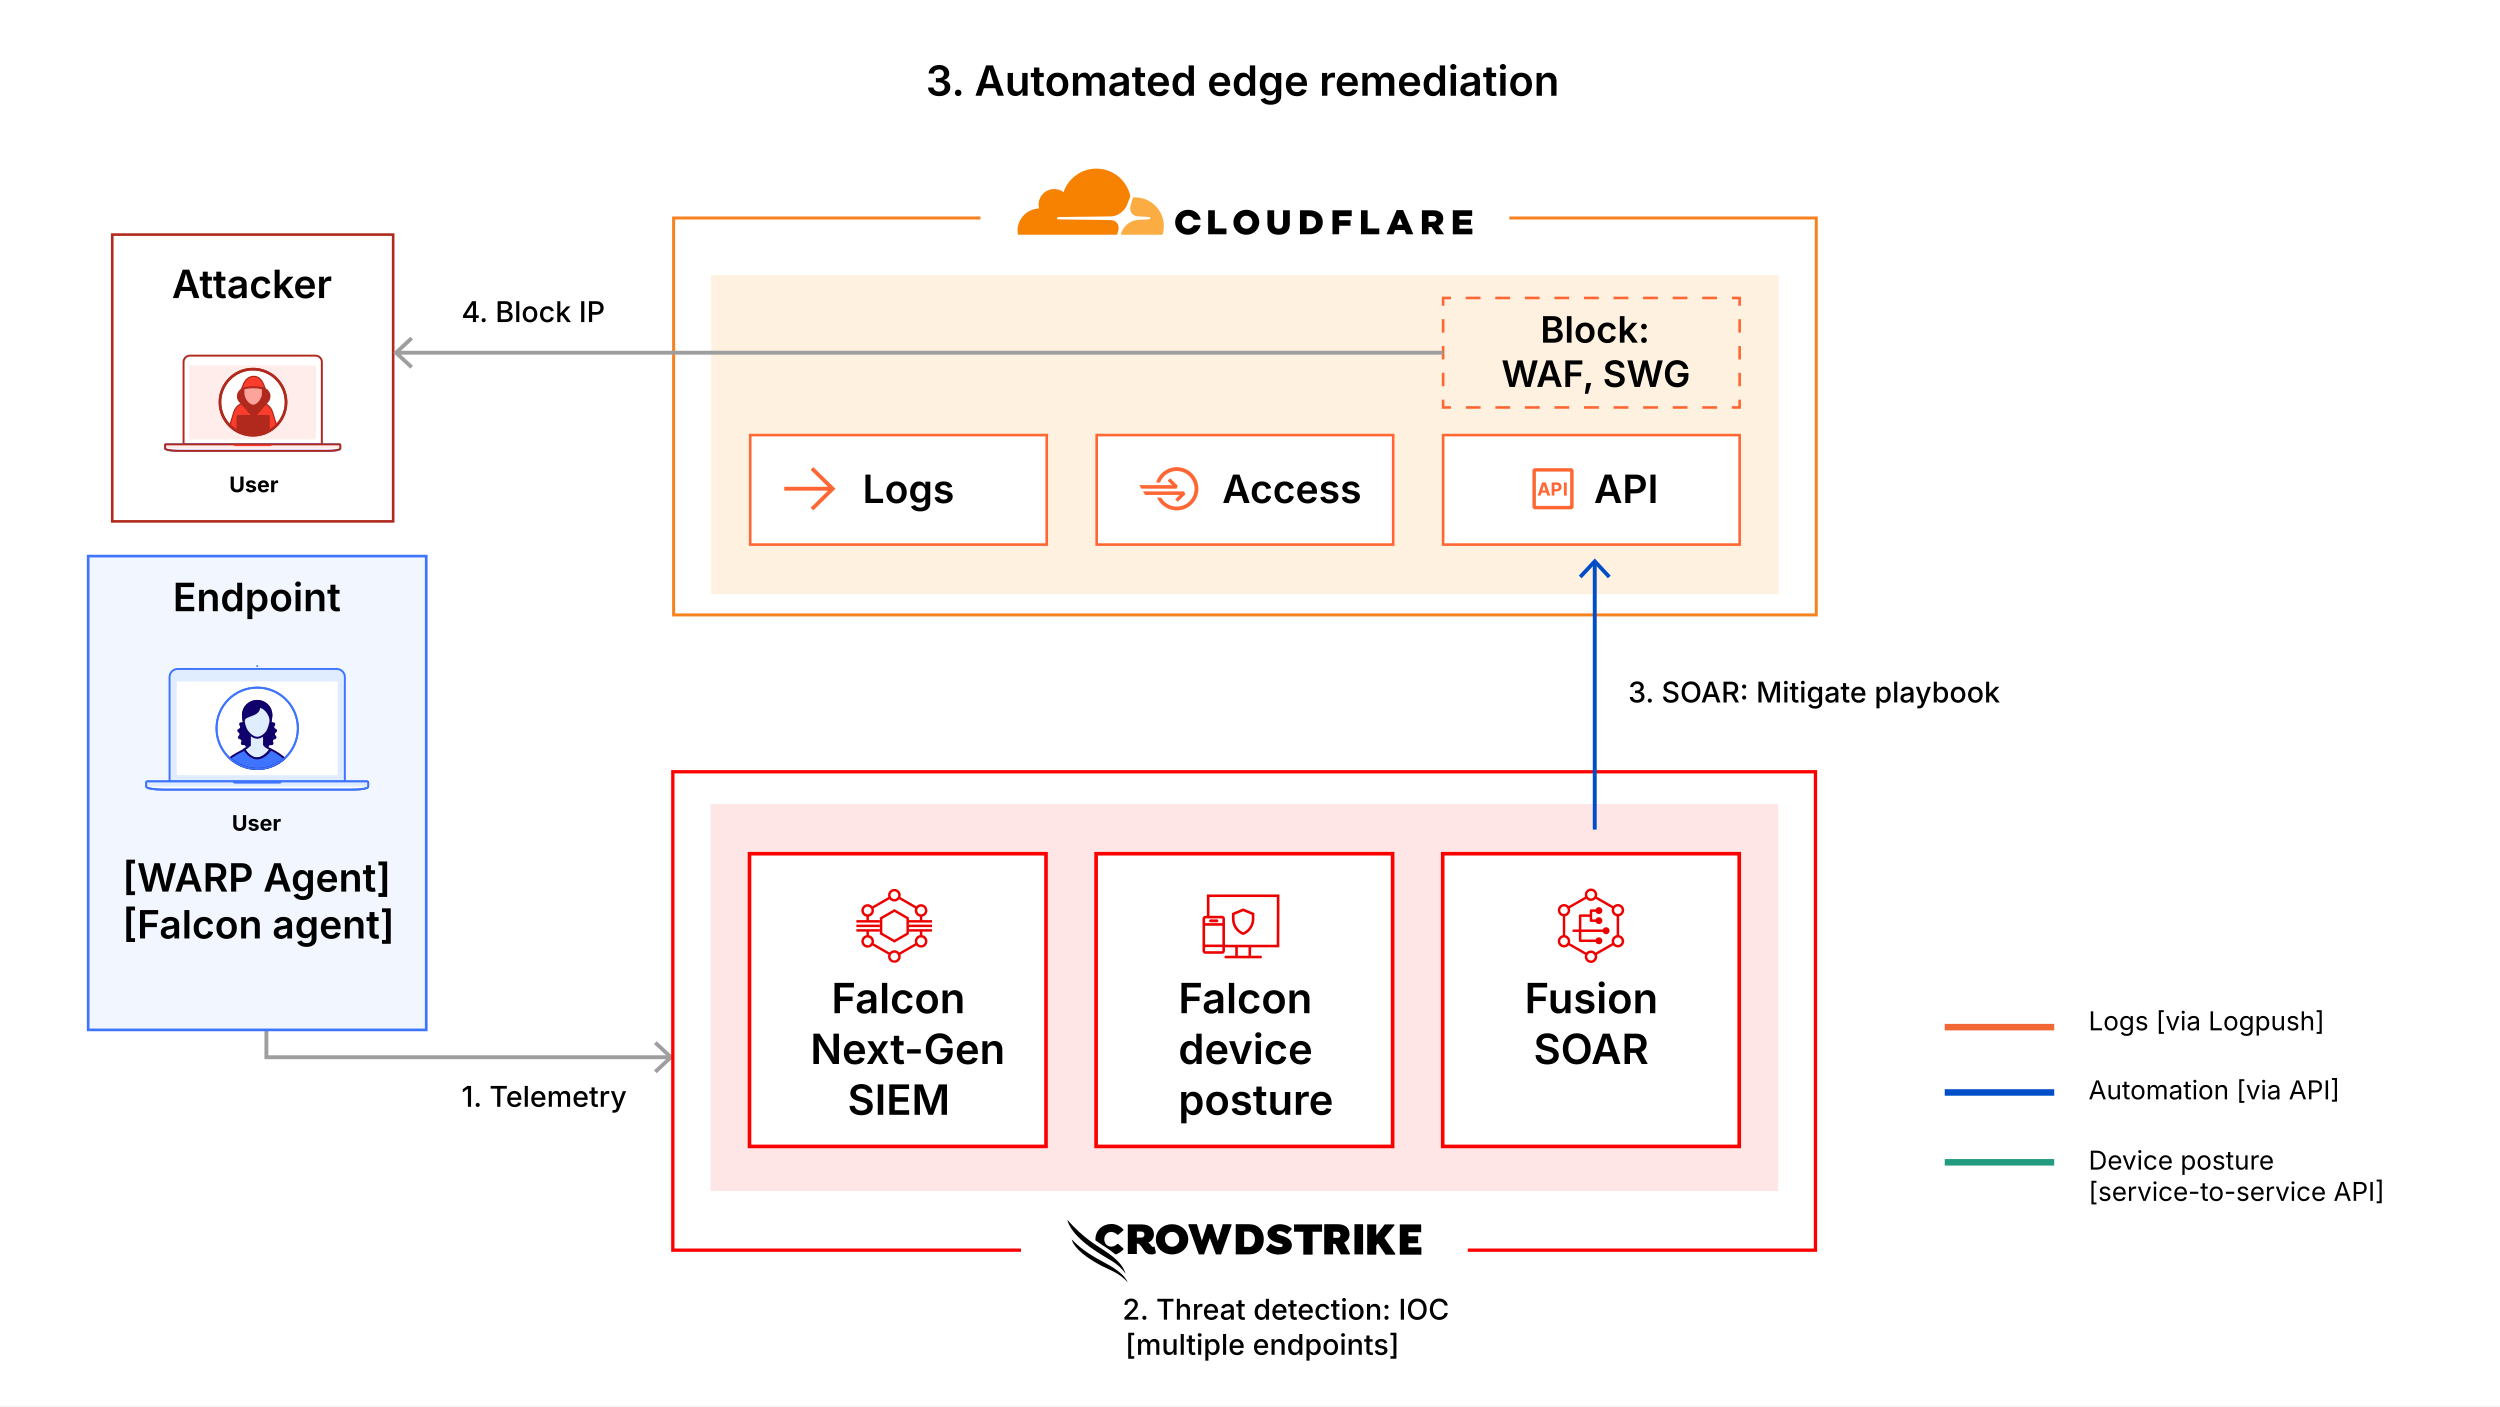
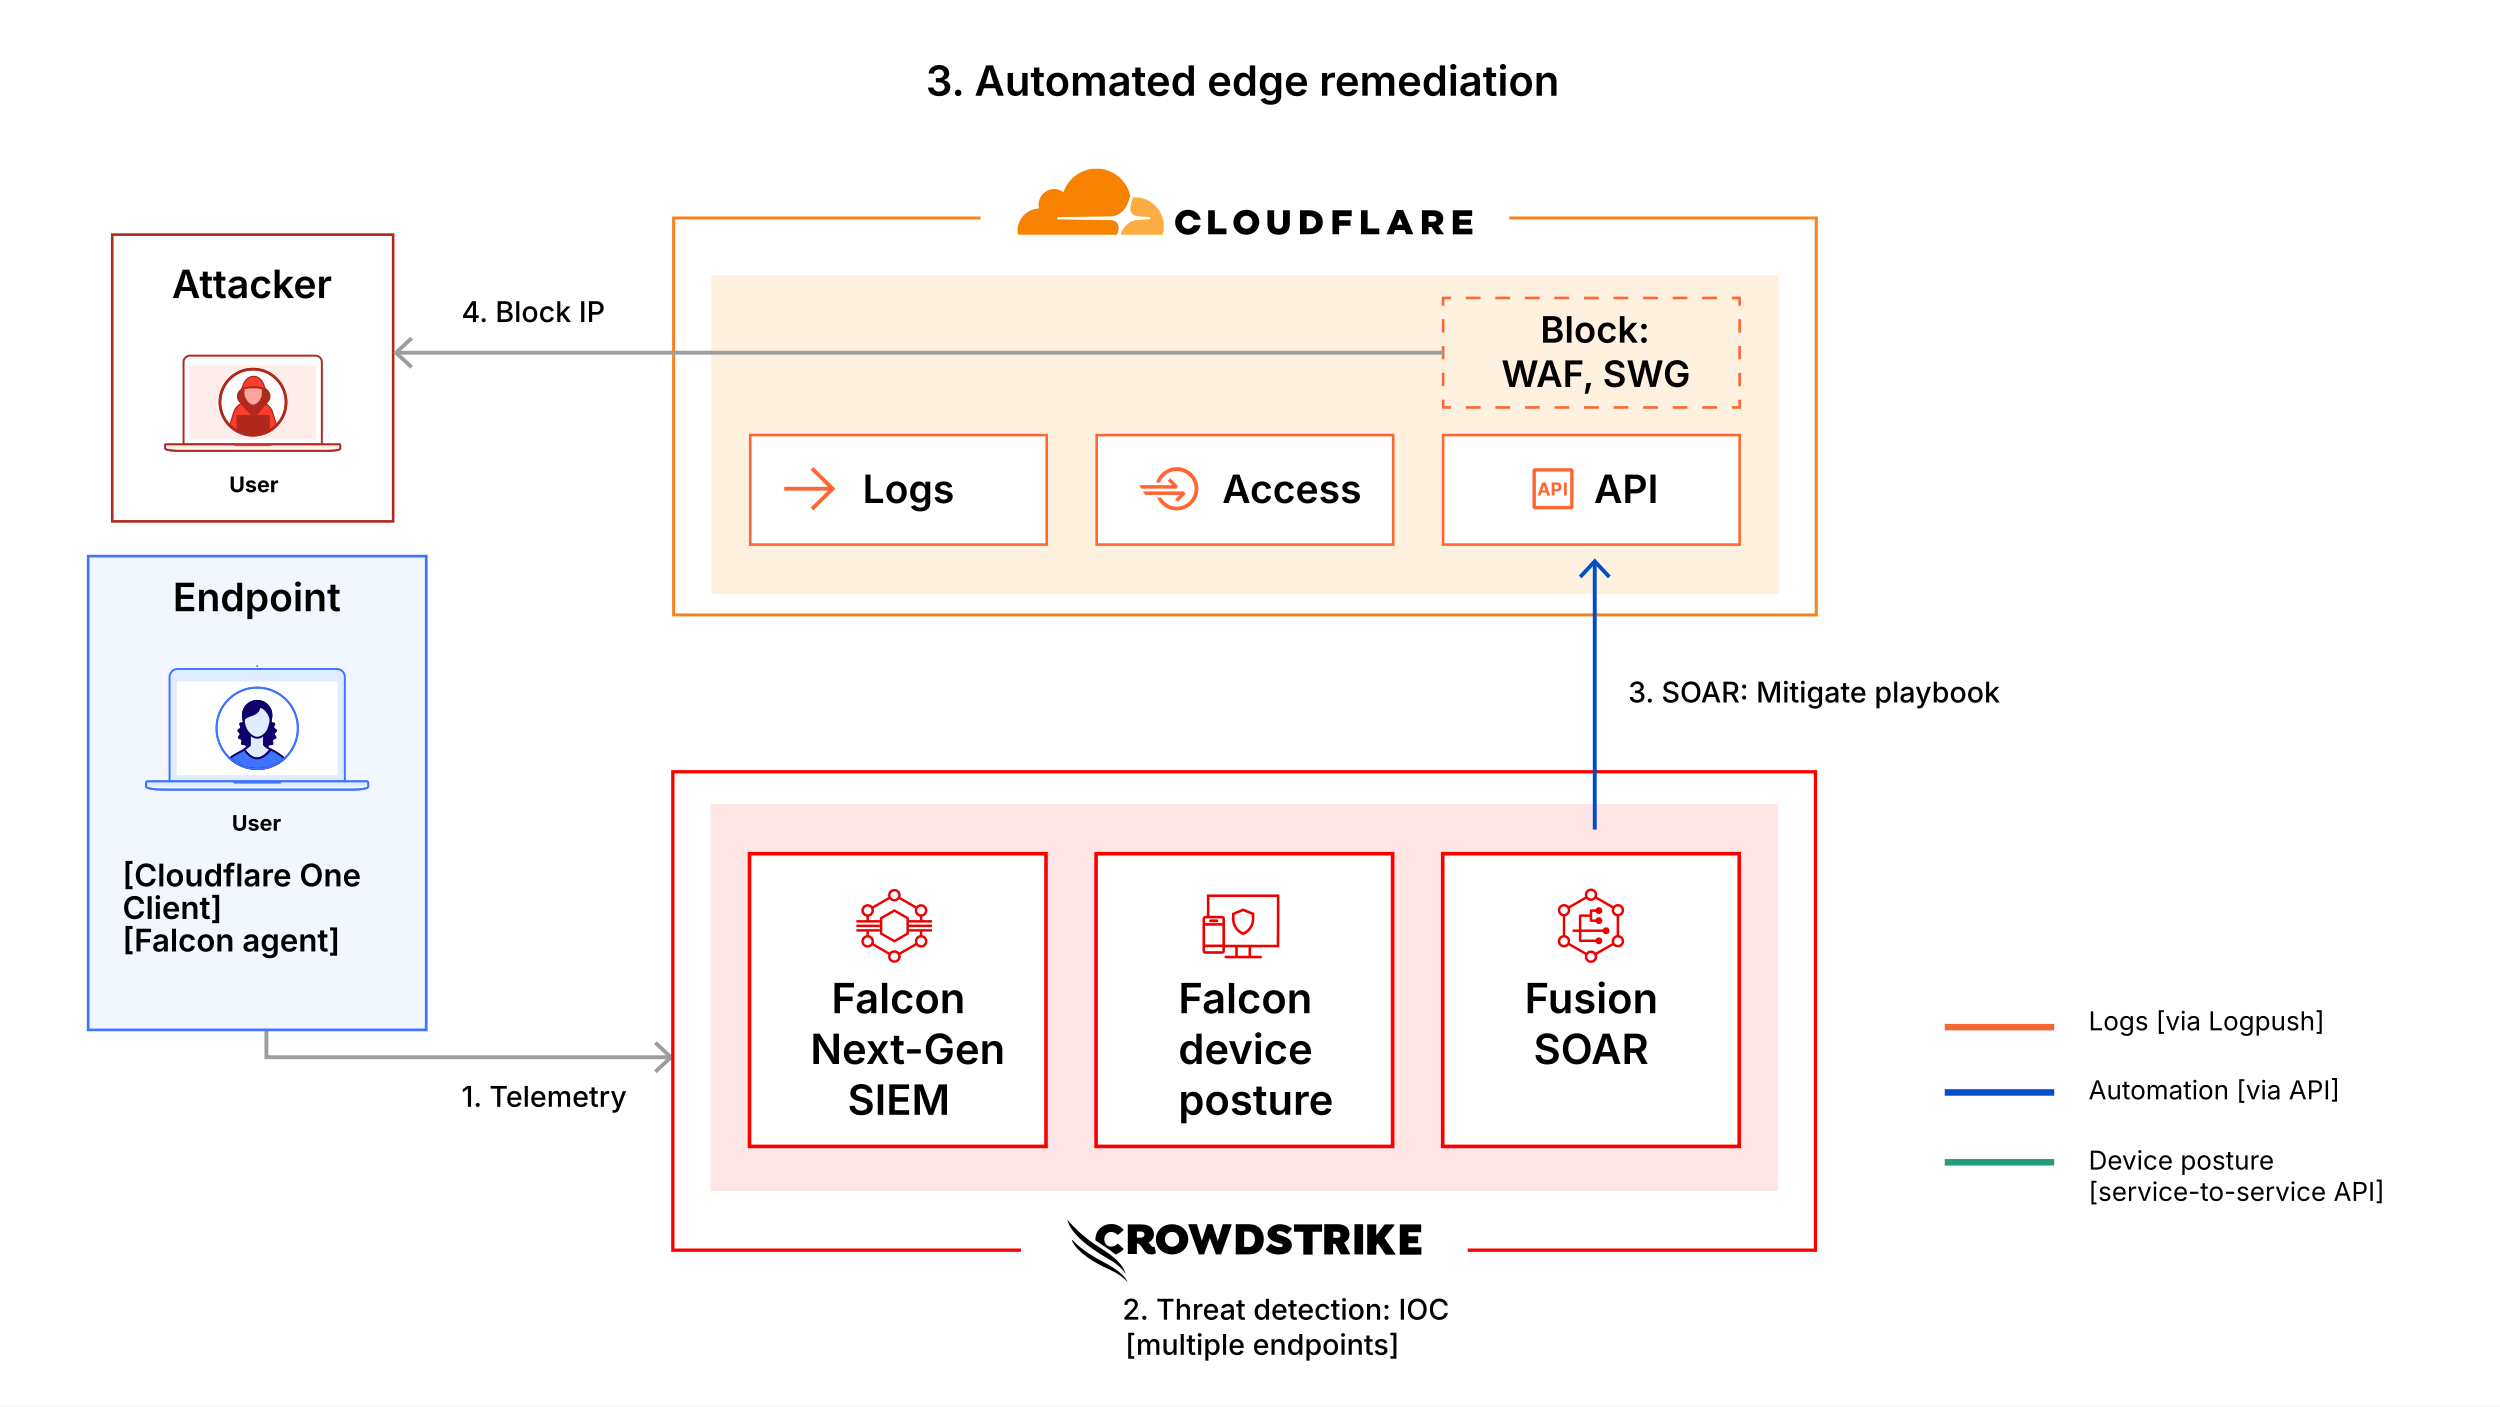
<svg xmlns="http://www.w3.org/2000/svg" width="1920" height="1080" fill="none" viewBox="0 0 1920 1080">
  <g clip-path="url(#clip0_1_871)">
    <path fill="#fff" d="M1920 0H0v1080h1920z" />
    <path fill="#fff" stroke="#b0291c" stroke-miterlimit="10" stroke-width="2" d="M301.94 180.17H86.2v220.25h215.74z" />
    <path fill="#fff" stroke="#f6821f" stroke-width="2.31" d="M1394.89 167.42H517.34v304.84h877.55z" />
    <path fill="#fff" d="M1159.2 146.88H753.03v48h406.17z" />
    <path fill="#f78100" d="m858.18 179.59.57-1.99c.68-2.36.43-4.56-.72-6.15-1.06-1.47-2.82-2.35-4.96-2.45l-40.51-.51a.81.81 0 0 1-.64-.33.83.83 0 0 1-.08-.74c.14-.4.53-.69.94-.72l40.9-.51c4.85-.22 10.1-4.15 11.95-8.96l2.33-6.1a1.36 1.36 0 0 0 .07-.8c-2.68-11.92-13.31-20.83-26.02-20.83-11.7 0-21.65 7.56-25.22 18.06a12.03 12.03 0 0 0-8.41-2.33c-5.61.56-10.13 5.09-10.7 10.7-.15 1.46-.03 2.86.31 4.18-9.17.29-16.53 7.81-16.53 17.05 0 .83.07 1.65.18 2.46.06.39.39.68.78.68h74.8s.01.01.03.01c.43-.01.81-.29.93-.71z" />
    <path fill="#fbac42" d="M871.67 151.56c-.38 0-.75.01-1.13.03-.06 0-.13.01-.18.04-.19.07-.35.22-.4.43l-1.58 5.49c-.68 2.36-.43 4.54.72 6.15 1.06 1.49 2.82 2.35 4.96 2.45l8.64.51a.8.8 0 0 1 .61.33c.14.21.18.47.1.74-.14.4-.53.69-.94.72l-8.98.51c-4.88.22-10.13 4.15-11.96 8.96l-.65 1.7c-.11.31.1.64.43.65h30.91c.38 0 .69-.24.79-.6.54-1.9.82-3.92.82-6-.01-12.21-9.92-22.12-22.16-22.12z" />
    <path fill="#000" d="M927.88 161.48H933v13.98h8.93v4.47h-14.05zm19.36 9.28v-.06c0-5.29 4.27-9.6 9.96-9.6s9.91 4.25 9.91 9.55v.06c0 5.29-4.27 9.6-9.96 9.6s-9.91-4.25-9.91-9.55m14.65 0v-.06c0-2.67-1.92-4.99-4.74-4.99s-4.67 2.26-4.67 4.93v.06c0 2.67 1.92 4.99 4.72 4.99s4.68-2.26 4.68-4.93m11.49 1.09v-10.36h5.2v10.25c0 2.67 1.35 3.93 3.4 3.93s3.4-1.21 3.4-3.79v-10.39h5.2v10.23c0 5.96-3.4 8.57-8.64 8.57-5.27 0-8.56-2.67-8.56-8.43m25.01-10.38h7.11c6.59 0 10.42 3.79 10.42 9.11v.06c0 5.32-3.88 9.28-10.52 9.28h-7.02v-18.45zm7.21 13.93c3.06 0 5.09-1.68 5.09-4.67v-.06c0-2.95-2.03-4.67-5.09-4.67h-2.08v9.39h2.08zm17.76-13.93h14.77v4.49h-9.66v3.13h8.74v4.25h-8.74v6.58h-5.11zm21.88 0h5.11v13.98h8.95v4.47h-14.06zm27.43-.14h4.93l7.86 18.59h-5.49l-1.35-3.29h-7.11l-1.32 3.29h-5.38l7.85-18.59zm4.47 11.33-2.06-5.25-2.08 5.25zm14.89-11.19h8.73c2.82 0 4.77.74 6.02 2 1.08 1.06 1.64 2.47 1.64 4.29v.06c0 2.82-1.5 4.7-3.79 5.67l4.4 6.43h-5.92l-3.71-5.59h-2.24v5.59h-5.11v-18.45zm8.49 8.85c1.74 0 2.74-.85 2.74-2.18v-.06c0-1.44-1.06-2.18-2.76-2.18h-3.35v4.42h3.38zm-183.83 2.6c-.72 1.61-2.22 2.76-4.22 2.76-2.79 0-4.72-2.32-4.72-4.99v-.06c0-2.67 1.88-4.93 4.67-4.93 2.11 0 3.71 1.29 4.39 3.06h5.39c-.86-4.39-4.72-7.67-9.73-7.67-5.7 0-9.96 4.29-9.96 9.6v.06c0 5.29 4.22 9.55 9.91 9.55 4.88 0 8.68-3.15 9.68-7.38zm199.09-11.46h14.86v4.36h-9.79v2.79h8.88v4.05h-8.88v2.93h9.93v4.36h-15z" />
    <path fill="#fff1df" fill-rule="evenodd" d="M1366.09 211.34v245.01H546.14V211.34z" clip-rule="evenodd" />
    <path fill="#fff" stroke="#f63" stroke-width="2" d="M803.89 334.15H576.17v84.09h227.72z" />
    <path fill="#f63" d="m624.62 358.73-2.07 2.12 13.29 13.03h-33.53v2.97h33.53l-13.29 13.03 2.07 2.13 16.99-16.64z" />
    <path fill="#fff" stroke="#f63" stroke-width="2" d="M1069.97 334.15H842.25v84.09h227.72z" />
    <mask id="mask0_1_871" width="52" height="51" x="874" y="350" maskUnits="userSpaceOnUse" style="mask-type:luminance">
      <path fill="#fff" d="M925.05 350.32h-50.1v50.1h50.1z" />
    </mask>
    <g fill="#f63" mask="url(#mask0_1_871)">
      <path d="M903.76 358.77c-3.5 0-6.92 1.11-9.75 3.16a16.55 16.55 0 0 0-6.03 8.29l-.11.34h3.05l.07-.16c1.13-2.86 3.19-5.26 5.85-6.81a13.69 13.69 0 0 1 16.8 2.37 13.68 13.68 0 0 1 1.62 16.88 13.7 13.7 0 0 1-7.07 5.54 13.706 13.706 0 0 1-16.01-5.61c-.08-.12-.15-.23-.22-.36l-.16-.27h-3.2l.19.38q.435.93.99 1.8c1.55 2.43 3.71 4.41 6.26 5.75s5.41 1.99 8.29 1.9c2.88-.1 5.69-.95 8.14-2.46s4.47-3.64 5.86-6.17a16.64 16.64 0 0 0 2.04-8.26 16.6 16.6 0 0 0-8.39-14.14 16.6 16.6 0 0 0-8.22-2.18z" />
      <path d="m904.53 373.09-5.82-5.82-1.93 1.93 3.38 3.39h-25.21l1.63 2.73h27.02l.93-2.24zm-.04 12.34-1.93-1.93 3.38-3.39h-26.53l-1.62-2.74h31.59l.93 2.25-5.82 5.82z" />
    </g>
    <path fill="#fff" stroke="#f63" stroke-width="2" d="M1336.05 334.15h-227.72v84.09h227.72z" />
    <path fill="#f63" d="M1207.19 359.58h-28.95l-1.32 1.32v28.95l1.32 1.32h28.95l1.32-1.32V360.9zm-1.31 28.95h-26.32v-26.32h26.32z" />
    <path fill="#f63" d="M1183.91 378.33h3.65l.75 2.3h2.29l-3.49-10.11h-2.75l-3.49 10.11h2.29zm1.79-5.5h.08l1.24 3.83h-2.57zm8.12 4.53h1.8c.69.02 1.37-.13 1.99-.43.53-.27.97-.69 1.26-1.2.3-.54.45-1.16.43-1.78.01-.62-.13-1.23-.43-1.78-.29-.51-.72-.93-1.24-1.21a4.05 4.05 0 0 0-1.96-.44h-3.99v10.11h2.14v-3.28zm0-5.09h1.44c.35-.01.71.06 1.03.21.26.13.47.33.6.59.13.28.2.58.2.88s-.07.61-.2.88c-.13.26-.35.47-.6.6-.32.15-.67.23-1.02.22h-1.45zm9.42-1.75h-2.14v10.11h2.14z" />
    <path stroke="#f63" stroke-width="2" d="M1108.33 234.83v-6h6" />
    <path stroke="#f63" stroke-dasharray="11.35 11.35" stroke-width="2" d="M1125.69 228.83h198.69" />
    <path stroke="#f63" stroke-width="2" d="M1330.05 228.83h6v6" />
    <path stroke="#f63" stroke-dasharray="10.3 10.3" stroke-width="2" d="M1336.05 245.13v56.64" />
    <path stroke="#f63" stroke-width="2" d="M1336.05 306.92v6h-6" />
    <path stroke="#f63" stroke-dasharray="11.35 11.35" stroke-width="2" d="M1318.7 312.92h-198.69" />
    <path stroke="#f63" stroke-width="2" d="M1114.33 312.92h-6v-6" />
    <path stroke="#f63" stroke-dasharray="10.3 10.3" stroke-width="2" d="M1108.33 296.62v-56.64" />
    <path stroke="#9e9e9e" stroke-miterlimit="10" stroke-width="3" d="M305.19 270.88h803.14" />
    <path fill="#9e9e9e" d="m315.13 283.15 2.05-2.2-10.84-10.07 10.84-10.07-2.05-2.2-13.19 12.27z" />
    <path stroke="#9e9e9e" stroke-miterlimit="10" stroke-width="3" d="M514.25 811.95H204.59v-41.01" />
    <path fill="#9e9e9e" d="m504.31 799.68-2.05 2.2 10.84 10.07-10.84 10.07 2.05 2.2 13.19-12.27z" />
    <text xml:space="preserve" fill="#000" font-family="Inter" font-size="22" font-weight="500" letter-spacing="0em" style="white-space:pre">
      <tspan x="1250.41" y="539.5">3. SOAR: Mitigate playbook</tspan>
    </text>
    <text xml:space="preserve" fill="#000" font-family="Inter" font-size="22" font-weight="500" letter-spacing="0em" style="white-space:pre">
      <tspan x="354.41" y="247.33">4. Block IP</tspan>
    </text>
    <text xml:space="preserve" fill="#000" font-family="Inter" font-size="22" font-weight="500" letter-spacing="0em" style="white-space:pre">
      <tspan x="354.41" y="850">1. Telemetry</tspan>
    </text>
    <path fill="#fff" fill-rule="evenodd" d="M242.33 273.14h-96.52c-2.56 0-4.85 2.15-4.85 4.85v63.41h106.22v-63.41c0-2.69-2.29-4.85-4.85-4.85" clip-rule="evenodd" />
    <path fill="#b0291c" d="M247.93 342.15H140.21v-64.16c0-3.03 2.56-5.6 5.6-5.6h96.52c3.03 0 5.6 2.56 5.6 5.6zm-106.22-1.5h104.72v-62.66c0-2.22-1.88-4.1-4.1-4.1h-96.52c-2.22 0-4.1 1.88-4.1 4.1z" />
    <path fill="#fff" d="M251.48 346.24h-114.7c-5.92 0-9.96-.94-9.96-1.75v-2.69c0-.27.27-.54.54-.54h133.41c.27 0 .54.27.54.54v2.69c.13.81-2.96 1.75-9.83 1.75" />
    <path fill="#3e74ff" d="M251.48 346.99h-114.7c-1.1 0-10.71-.07-10.71-2.5v-2.69c0-.69.6-1.29 1.29-1.29h133.41c.69 0 1.29.6 1.29 1.29v2.65c.03.3-.07.59-.29.84-1.3 1.54-7.63 1.7-10.29 1.7m-123.91-2.7c.68.45 3.89 1.2 9.21 1.2h114.7c6.21 0 8.59-.77 9.08-1.11v-2.37H127.57z" />
    <path fill="#feedeb" d="M261.24 341.8c0-.27-.27-.54-.54-.54H127.29c-.27 0-.54.27-.54.54v2.56h134.62v-2.56z" />
    <path fill="#b0291c" d="M251.48 346.99h-114.7c-1.1 0-10.71-.07-10.71-2.5v-2.69c0-.69.6-1.29 1.29-1.29h133.41c.69 0 1.29.6 1.29 1.29v2.65c.03.3-.07.59-.29.84-1.3 1.54-7.63 1.7-10.29 1.7m-123.91-2.7c.68.45 3.89 1.2 9.21 1.2h114.7c6.21 0 8.59-.77 9.08-1.11v-2.37H127.57z" />
    <path fill="#feedeb" d="M242.8 280.68h-97.47v56.81h97.47z" />
    <path fill="#fc3d2e" fill-rule="evenodd" d="M208.67 341.53v.54c0 .4-.81.54-1.48.54h-26.25c-.67 0-1.48-.13-1.48-.54v-.54" clip-rule="evenodd" />
    <path fill="#fff" stroke="#b0291c" stroke-miterlimit="10" stroke-width="2" d="M194.31 334.26c14.02 0 25.39-11.37 25.39-25.39s-11.37-25.39-25.39-25.39-25.39 11.37-25.39 25.39 11.37 25.39 25.39 25.39Z" />
    <path fill="#f2d6f4" d="M210.88 328.11c-4.87-2.59-10.27-3.28-11.27-5.64-.76-1.79 0-7.77 0-7.77l-11.77-.12s.74 6.07 0 7.9c-.9 2.22-5.81 2.93-10.31 5.45" />
    <path stroke="#4d1470" stroke-miterlimit="10" stroke-width="1.06" d="M210.88 328.11c-4.87-2.59-10.27-3.28-11.27-5.64-.76-1.79 0-7.77 0-7.77l-11.77-.12s.74 6.07 0 7.9c-.9 2.22-5.81 2.93-10.31 5.45" />
    <path fill="#fc3d2e" stroke="#b0291c" d="M203.97 310.12c2.41 1.2 4.26 3.31 5.17 5.88l2.86 9.33c.16.5.34.75.37.81 0 0 .01.01.01.06 0 .06 0 .18-.04.41 0 0 0 .02-.01.04-.01.03-.04.06-.07.11-.07.09-.17.2-.31.32-.28.24-.65.5-1.03.73s-.75.44-1.04.59l-.34.17c-.04.02-.07.04-.09.05-.01 0-.02 0-.02.01l-.08.04-.06.06c-.39.39-1.03.97-1.69 1.45-.33.24-.65.45-.94.6-.3.15-.5.21-.62.21h-.11l-12.33 2.8c-.23 0-.89-.08-1.84-.24-1-.17-2.31-.44-3.72-.82-2.85-.78-6.11-2.02-8.39-3.88-.43-.35-1.26-.99-1.97-1.54-.36-.28-.69-.53-.93-.71a1 1 0 0 1-.15-.12c0-.03.01-.06.02-.1.05-.25.14-.61.28-1.04l2.84-9.31c.46-1.3 1.16-2.49 2.07-3.51.89-1 1.96-1.81 3.15-2.39h19.03z" />
    <path fill="#fc3d2e" stroke="#b0291c" stroke-miterlimit="10" d="M186.3 296.82c-.31.88-1.29 3.93-3.05 5.87l22.4-.4c-1.2-2.4-1.71-2.72-2-3.6-1.17-3.6-2.92-9.6-8.82-9.6-5.47 0-7.66 5.12-8.53 7.73Z" />
    <path fill="#b0291c" stroke="#b0291c" stroke-miterlimit="10" d="M207.25 304.36c0 1.11-.31 2.74-1.74 4.33l-.02.03-9.81 11.21c-.2.23-.45.35-.7.36-.05 0-.09 0-.14-.03q-.3-.045-.54-.33l-4.9-5.45-5.09-5.65h-.02l-.02-.03v-.03c-1.52-1.6-1.83-3.26-1.83-4.4.01-1.03.25-2.01.68-2.8 1.2-2.32 4.12-4.47 11.72-4.47 8.35 0 10.6 2.18 11.77 4.53.4.79.62 1.75.63 2.74z" />
    <path fill="#fca39c" stroke="#b0291c" d="M201.64 298.47v3.98c.21 2.91-3.3 8.8-7.18 8.8s-7.21-5.63-7.21-8.74v-4.03c4.74-1.1 9.65-1.1 14.39 0z" />
    <path fill="#b0291c" d="M206 318.69h-23.11c-.33 0-.64.1-.88.27-.23.18-.36.41-.36.66v11.53l12.8 3.54 12.7-3.15.1-11.92c0-.12-.03-.25-.1-.36a.85.85 0 0 0-.27-.3c-.12-.09-.25-.16-.4-.2-.15-.05-.31-.07-.48-.07" />
    <path stroke="#b0291c" stroke-miterlimit="10" stroke-width="2" d="M194.31 334.26c14.02 0 25.39-11.37 25.39-25.39s-11.37-25.39-25.39-25.39-25.39 11.37-25.39 25.39 11.37 25.39 25.39 25.39Z" />
    <text xml:space="preserve" fill="#000" font-family="Inter" font-size="30" font-weight="600" letter-spacing="0em" style="white-space:pre">
      <tspan x="132.01" y="228.909">Attacker</tspan>
    </text>
    <text xml:space="preserve" fill="#000" font-family="Inter" font-size="32.05" font-weight="600" letter-spacing="0em" style="white-space:pre">
      <tspan x="711.06" y="73.534">3. Automated edge remediation</tspan>
    </text>
    <text xml:space="preserve" fill="#000" font-family="Inter" font-size="30" font-weight="600" letter-spacing="0em" style="white-space:pre">
      <tspan x="662.45" y="386.309">Logs </tspan>
    </text>
    <text xml:space="preserve" fill="#000" font-family="Inter" font-size="30" font-weight="600" letter-spacing="0em" style="white-space:pre">
      <tspan x="938.64" y="386.309">Access</tspan>
    </text>
    <text xml:space="preserve" fill="#000" font-family="Inter" font-size="30" font-weight="600" letter-spacing="0em" style="white-space:pre">
      <tspan x="1224.17" y="386.309">API</tspan>
    </text>
    <path stroke="#f26733" stroke-miterlimit="10" stroke-width="5" d="M1577.64 788.84h-84.08" />
    <path stroke="#239b7f" stroke-miterlimit="10" stroke-width="5" d="M1493.56 892.65h84.08" />
    <path stroke="#004dc8" stroke-miterlimit="10" stroke-width="5" d="M1493.56 839.01h84.08" />
    <path fill="#f2f7ff" stroke="#3e74ff" stroke-width="2.06" d="M327.35 427.09H67.72v363.87h259.63z" />
    <path fill="#3e74ff" d="M197.53 512.29c.41 0 .74-.33.74-.74s-.33-.74-.74-.74-.74.33-.74.74.33.74.74.74" />
    <path fill="#e0ecff" fill-rule="evenodd" stroke="#3e74ff" stroke-miterlimit="10" stroke-width="1.5" d="M258.7 513.78H136.36c-3.24 0-6.14 2.73-6.14 6.14v80.36h134.62v-80.36c0-3.41-2.9-6.14-6.14-6.14Z" clip-rule="evenodd" />
    <path fill="#fff" d="M270.3 606.43H124.93c-7.51 0-12.63-1.19-12.63-2.22v-3.41c0-.34.34-.68.68-.68h169.09c.34 0 .68.34.68.68v3.41c.17 1.02-3.75 2.22-12.46 2.22z" />
    <path stroke="#3e74ff" stroke-miterlimit="10" stroke-width="1.5" d="M270.3 606.43H124.93c-7.51 0-12.63-1.19-12.63-2.22v-3.41c0-.34.34-.68.68-.68h169.09c.34 0 .68.34.68.68v3.41c.17 1.02-3.75 2.22-12.46 2.22z" />
    <path fill="#e0ecff" d="M282.68 600.8c0-.34-.34-.68-.68-.68H112.91c-.34 0-.68.34-.68.68v3.24h170.62v-3.24z" />
    <path stroke="#3e74ff" stroke-miterlimit="10" stroke-width="1.5" d="M270.3 606.43H124.93c-7.51 0-12.63-1.19-12.63-2.22v-3.41c0-.34.34-.68.68-.68h169.09c.34 0 .68.34.68.68v3.41c.17 1.02-3.75 2.22-12.46 2.22z" />
    <path fill="#fff" d="M259.3 523.33H135.77v72H259.3z" />
    <path fill="#3e74ff" fill-rule="evenodd" d="M216.05 600.45v.68c0 .51-1.02.68-1.88.68H180.9c-.85 0-1.88-.17-1.88-.68v-.68" clip-rule="evenodd" />
    <path fill="#fff" stroke="#3e74ff" stroke-miterlimit="10" stroke-width="1.5" d="M197.53 590.57c17.25 0 31.24-13.99 31.24-31.24s-13.99-31.24-31.24-31.24-31.24 13.99-31.24 31.24 13.99 31.24 31.24 31.24Z" />
    <path fill="#0f006b" d="M196.37 547.62c.55-.84 1.78-.84 2.33 0l.44.68c.43.66 1.33.83 1.98.37l.65-.47c.82-.58 1.96-.14 2.17.84l.17.8c.17.77.94 1.25 1.71 1.06l.78-.2c.97-.25 1.88.58 1.72 1.57l-.13.82c-.12.78.43 1.51 1.21 1.6l.81.1c.99.12 1.54 1.22 1.04 2.08l-.42.72c-.4.68-.15 1.56.55 1.93l.73.39c.88.47.99 1.69.21 2.31l-.65.52c-.61.49-.7 1.4-.18 1.99l.54.63c.65.76.32 1.94-.64 2.24l-.79.25c-.75.24-1.16 1.05-.89 1.79l.28.78c.34.94-.4 1.92-1.4 1.86l-.81-.05c-.79-.05-1.46.56-1.48 1.35l-.02.82c-.03 1-1.07 1.65-1.98 1.22l-.73-.34c-.72-.33-1.57 0-1.87.73l-.31.75c-.39.93-1.6 1.15-2.29.43l-.56-.58c-.55-.57-1.46-.57-2.01 0l-.56.58c-.69.72-1.9.5-2.29-.43l-.31-.75c-.3-.73-1.16-1.06-1.87-.73l-.73.34c-.91.42-1.95-.22-1.98-1.22l-.02-.82c-.02-.79-.7-1.4-1.48-1.35l-.81.05c-1 .07-1.74-.91-1.4-1.86l.28-.78a1.39 1.39 0 0 0-.89-1.79l-.79-.25c-.95-.3-1.29-1.48-.64-2.24l.54-.63c.51-.6.43-1.5-.18-1.99l-.65-.52c-.78-.63-.67-1.84.21-2.31l.73-.39c.7-.37.94-1.25.55-1.93l-.42-.72c-.5-.87.05-1.96 1.04-2.08l.81-.1c.78-.09 1.33-.82 1.21-1.6l-.13-.82c-.16-.99.75-1.82 1.72-1.57l.78.2c.77.2 1.54-.28 1.71-1.06l.17-.8c.21-.98 1.36-1.43 2.17-.84l.65.47c.64.46 1.54.29 1.98-.37z" />
    <path fill="#e0edff" stroke="#0f006b" stroke-miterlimit="10" stroke-width="1.5" d="M187.43 575.61c1.63-.89 3.13-1.99 4.48-3.26v-8.24l10.86.13v7.75c.5.96 2.37 2.15 4.87 3.55 0 0-4.65 6.93-10.48 6.93s-9.73-6.86-9.73-6.86Z" />
    <path fill="#3e74ff" stroke="#0f006b" stroke-miterlimit="10" stroke-width="1.5" d="M197.63 590.57c7.75.01 15.23-2.87 20.97-8.09-3.2-2.75-6.75-5.07-10.56-6.9 0 0-4.71 6.88-10.54 6.88s-9.76-6.79-9.76-6.79c-3.58 2.02-7.98 3.92-11.27 6.63a31.13 31.13 0 0 0 21.16 8.26z" />
    <path fill="#e0edff" stroke="#0f006b" stroke-miterlimit="10" stroke-width="1.5" d="M196.58 553.68c.06-.23.17-.45.31-.64s.33-.34.54-.46c.21-.11.44-.18.68-.2s.48.01.7.09c1.36.41.59 5.34-3.2 5.16q.585-1.95.96-3.96z" />
    <path fill="#e0edff" stroke="#0f006b" stroke-miterlimit="10" stroke-width="1.5" d="M198.53 553.68a1.77 1.77 0 0 0-.89-1.11c-.22-.11-.46-.18-.7-.2s-.49.02-.72.1c-1.18.48-.59 5.34 3.2 5.16-.38-1.3-.68-2.62-.88-3.96z" />
    <path fill="#e0edff" stroke="#0f006b" stroke-miterlimit="10" stroke-width="1.5" d="M208.33 549.15c0 2.82-1.03 8.55-2.84 12.01-1.34 2.57-4.81 5.43-7.95 5.43s-6.25-2.86-7.95-5.43c-2.16-3.26-2.84-9.2-2.84-12.01s1.14-5.61 3.16-7.63 4.77-3.16 7.63-3.16 5.61 1.14 7.63 3.16 3.16 4.77 3.16 7.63Z" />
    <path fill="#0f006b" stroke="#0f006b" stroke-linejoin="round" stroke-width="1.5" d="M207.77 552.7c-.51-4.29-4.67-10-9.31-10l-.77-3.56 1.44 3.6c0 7.78-11.53 5.7-12.01 10.84l-.18-.18c-.24-1.5-.37-3.01-.38-4.53 0-5.96 5.02-10.61 10.98-10.61 2.88 0 5.65 1.12 7.71 3.14a10.92 10.92 0 0 1 3.27 7.65c-.06 1.48-.26 2.95-.61 4.4l-.13-.75z" />
    <path stroke="#3e74ff" stroke-miterlimit="10" stroke-width="1.5" d="M197.53 590.57c17.25 0 31.24-13.99 31.24-31.24s-13.99-31.24-31.24-31.24-31.24 13.99-31.24 31.24 13.99 31.24 31.24 31.24Z" />
-     <text xml:space="preserve" fill="#000" font-family="Inter" font-size="30" font-weight="600" letter-spacing="0em" style="white-space:pre">
-       <tspan x="94.11" y="684.749">[WARP Agent]</tspan>
+     <text xml:space="preserve" fill="#000" font-family="Inter" font-size="24" font-weight="600" letter-spacing="0em" style="white-space:pre">
+       <tspan x="94.11" y="680.749">[Cloudflare One</tspan>
+       <tspan x="94.11" y="705.749">Client]</tspan>
    </text>
-     <text xml:space="preserve" fill="#000" font-family="Inter" font-size="30" font-weight="600" letter-spacing="0em" style="white-space:pre">
-       <tspan x="94.11" y="720.749">[Falcon agent]</tspan>
+     <text xml:space="preserve" fill="#000" font-family="Inter" font-size="24" font-weight="600" letter-spacing="0em" style="white-space:pre">
+       <tspan x="94.11" y="730.749">[Falcon agent]</tspan>
    </text>
    <text xml:space="preserve" fill="#000" font-family="Inter" font-size="30" font-weight="600" letter-spacing="0em" style="white-space:pre">
      <tspan x="132.74" y="469.379">Endpoint</tspan>
    </text>
    <path fill="#fff" stroke="#fc0000" stroke-width="2.54" d="M1394.28 592.72H516.73v367.41h877.55z" />
    <path fill="#fff" d="M784.11 981.74h343.13v-48H784.11z" />
    <path fill="#fc0000" fill-rule="evenodd" d="M1365.65 617.54v297.15H545.7V617.54z" clip-rule="evenodd" opacity=".1" />
    <path fill="#fff" stroke="#fc0000" stroke-width="2.78" d="M803.34 655.65H575.62v224.8h227.72zm266.19 0H841.81v224.8h227.72zm266.19 0H1108v224.8h227.72z" />
    <path fill="#000" fill-rule="evenodd" d="M862.84 958.92v.5a12.35 12.35 0 0 1-6.13 3.98 96 96 0 0 0-7.79-5.64c-.83-.5-1.49-.99-2.49-1.66-1.49-.99-3.32-2.16-5.14-3.48v-.83c0-6.8 5.31-11.77 12.27-11.77 3.65 0 6.96 1.66 9.28 4.31v.5l-4.14 3.48h-.5c-1.16-1.33-2.98-2.16-4.81-2.16-1.49 0-2.82.5-3.81 1.66-.99.99-1.49 2.49-1.49 3.98s.5 2.82 1.49 3.98c.99.99 2.32 1.66 3.81 1.66 1.82 0 3.48-.83 4.81-2.16h.5zm-12.44 4.48c-2.65-.5-4.97-1.99-6.63-4.14.17 0 .33.17.5.33.33.17.5.33.83.5 1.66 1.16 3.48 2.16 5.31 3.15v.17zm36.31-5.97.99 4.48v.5c-.99.66-1.99.99-3.15.99-2.82 0-4.31-.66-6.3-3.65-.99-1.49-2.82-4.64-4.48-4.64h-.66v7.96h-6.96v-22.71h10.61c6.13 0 9.45 2.98 9.45 7.63 0 2.82-1.66 5.31-4.31 6.3.66.5 1.33 1.16 1.82 1.82.5.66.83 1.49 1.66 1.49.33 0 .66 0 .99-.17zm-7.79-9.28c0 .66-.17 1.16-.66 1.66-.5.5-1.16.66-1.82.66h-3.32v-4.64h3.32c.66 0 1.33.17 1.82.66.5.5.66 1.16.66 1.66m21.22-7.96c7.13 0 12.43 4.97 12.43 11.6s-5.31 11.6-12.43 11.6-12.43-4.97-12.43-11.6 5.31-11.6 12.43-11.6m2.82 16.58c1.66-.99 2.82-2.82 2.65-4.97 0-1.99-.99-3.81-2.65-4.97-1.66-.99-3.81-.99-5.64 0-1.66.99-2.82 2.82-2.65 4.97 0 1.99.99 3.81 2.65 4.97 1.66.99 3.81.99 5.64 0" clip-rule="evenodd" />
    <path fill="#000" d="M945.4 940.19h-6.3l-3.81 12.93-4.14-12.93h-3.98l-4.14 12.77-3.81-12.77h-6.3l-.33.5 8.12 22.71h3.98l4.48-12.6 4.64 12.6h3.98l8.12-22.71-.33-.5z" />
    <path fill="#000" fill-rule="evenodd" d="M959.16 940.19c7.13 0 11.44 4.64 11.44 11.6s-4.31 11.6-11.44 11.6h-10.11v-23.21h10.11zm-.34 17.57c2.82 0 4.97-2.16 4.97-5.97s-2.16-5.97-4.97-5.97h-3.32v11.77h3.32z" clip-rule="evenodd" />
    <path fill="#000" d="M1008.23 945.99h7.13v-5.64h-21.55v5.64h7.13v17.57h7.13v-17.57h.17z" />
    <path fill="#000" fill-rule="evenodd" d="M1027.29 940.19c5.97 0 9.12 2.98 9.12 7.79 0 2.98-1.66 5.14-4.14 6.3l4.64 8.62-.33.5h-6.8l-4.31-8.12h-1.66v8.12h-6.8v-23.21zm2.16 8.12c0 .66-.17 1.33-.66 1.66-.5.5-1.16.66-1.66.66h-3.15v-4.64h3.15c.66 0 1.33.17 1.66.66.5.5.66 1.16.66 1.82v-.17z" clip-rule="evenodd" />
    <path fill="#000" d="M1040.22 940.19h6.63v23.21h-6.63zm23.05 10.45 7.79-9.78-.33-.5h-7.29l-6.47 8.29v-8.29h-6.96v23.21h6.96v-7.13l1.33-1.49 5.8 8.62h7.29l.33-.5-8.45-12.27v-.17zm28.18-4.65v-5.64h-16.41v23.21h16.58v-5.64h-9.95v-3.15h7.46v-5.31h-7.46v-3.15h9.95l-.17-.33zM982.53 963.4c5.14 0 9.62-2.49 9.62-7.13s-4.48-6.3-8.45-7.46c-1.49-.5-3.15-.99-3.15-1.99s.83-1.33 2.32-1.33c2.32 0 4.31 1.33 5.31 2.32h.5L992 944v-.5c-1.82-1.82-5.31-3.32-9.28-3.32s-9.28 2.82-9.28 6.96 4.14 6.3 7.79 7.29c2.32.66 3.81.66 3.81 1.99s-1.16 1.33-2.82 1.33-4.81-1.33-6.13-2.49h-.5l-3.32 3.98v.5c2.16 2.32 5.8 3.81 10.28 3.81m-116.4 21.4c-1.66-3.65-4.97-8.45-17.9-15.25-5.97-3.32-16.08-8.29-25.2-17.9.83 3.48 5.14 11.11 23.38 20.56 4.97 2.65 13.59 5.31 19.73 12.6m-1.67-6.64c-1.49-4.48-4.14-10.11-17.08-18.4-6.3-4.14-15.58-9.45-27.69-23.04.83 3.65 4.64 13.1 24.04 25.36 6.3 4.48 14.59 7.13 20.72 16.08" />
    <mask id="mask1_1_871" width="62" height="62" x="1191" y="680" maskUnits="userSpaceOnUse" style="mask-type:luminance">
      <path fill="#fff" d="M1252.31 680.52h-60.89v60.89h60.89z" />
    </mask>
    <g fill="#ec0000" mask="url(#mask1_1_871)">
      <path d="M1243.51 718.15v-14.42c.75-.15 1.45-.47 2.05-.94s1.07-1.08 1.39-1.77a4.8 4.8 0 0 0 .43-2.21c-.04-.76-.25-1.5-.63-2.16s-.91-1.22-1.55-1.63-1.37-.67-2.13-.74-1.52.03-2.23.31-1.34.73-1.84 1.3l-12.61-7.25c.17-.48.26-.99.27-1.5 0-.63-.12-1.25-.36-1.83s-.59-1.11-1.04-1.55c-.44-.44-.97-.8-1.55-1.04s-1.2-.36-1.83-.36-1.25.12-1.83.36-1.11.59-1.55 1.04c-.44.44-.8.97-1.04 1.55s-.36 1.2-.36 1.83c0 .51.1 1.02.27 1.5l-12.61 7.25c-.44-.51-.99-.92-1.61-1.21a4.76 4.76 0 0 0-5.18.81 4.8 4.8 0 0 0-.64 6.4c.7.96 1.74 1.62 2.9 1.86v14.42c-.75.15-1.45.47-2.05.94s-1.08 1.08-1.39 1.78c-.32.69-.46 1.45-.43 2.22.04.76.25 1.5.64 2.17.38.66.91 1.22 1.56 1.63a4.77 4.77 0 0 0 4.36.42c.71-.28 1.34-.73 1.84-1.31l12.61 7.25c-.17.48-.26.99-.27 1.5 0 .63.12 1.25.36 1.83s.59 1.11 1.04 1.55c.44.44.97.8 1.55 1.04s1.2.36 1.83.36 1.25-.12 1.83-.36 1.11-.59 1.55-1.04c.44-.44.8-.97 1.04-1.55s.36-1.2.36-1.83c0-.51-.1-1.02-.27-1.5l12.61-7.25c.5.57 1.13 1.01 1.84 1.29s1.47.38 2.22.31c.75-.08 1.48-.33 2.12-.74s1.17-.97 1.55-1.63.6-1.39.63-2.15c.04-.76-.11-1.51-.42-2.2s-.78-1.3-1.38-1.77c-.59-.47-1.29-.8-2.03-.95zm-.95-22.01c.57 0 1.13.17 1.61.48.48.32.85.77 1.07 1.3s.28 1.11.17 1.67-.39 1.08-.79 1.48c-.4.41-.92.68-1.48.79s-1.14.06-1.67-.16a2.9 2.9 0 0 1-1.3-1.07c-.32-.48-.49-1.04-.49-1.61a2.884 2.884 0 0 1 2.88-2.89zm-20.7-11.9c.57 0 1.13.17 1.61.48.48.32.85.77 1.07 1.3s.28 1.11.17 1.67-.39 1.08-.79 1.48c-.4.41-.92.68-1.48.79s-1.14.06-1.67-.16a2.9 2.9 0 0 1-1.3-1.07c-.32-.48-.49-1.04-.49-1.61a2.884 2.884 0 0 1 2.88-2.89zm-23.59 14.79c0-.57.17-1.13.49-1.6s.77-.84 1.3-1.06a2.87 2.87 0 0 1 3.13.63c.4.4.68.92.79 1.48s.05 1.14-.17 1.66c-.22.53-.59.98-1.06 1.29-.47.32-1.03.49-1.6.49a2.884 2.884 0 0 1-2.88-2.89m2.88 26.71c-.57 0-1.13-.17-1.61-.48a2.9 2.9 0 0 1-1.07-1.3c-.22-.53-.28-1.11-.17-1.67s.39-1.08.79-1.48c.4-.41.92-.68 1.48-.79s1.14-.06 1.67.16.98.59 1.3 1.07.49 1.04.49 1.61a2.884 2.884 0 0 1-2.88 2.89zm20.71 11.91c-.57 0-1.13-.17-1.61-.48a2.9 2.9 0 0 1-1.07-1.3c-.22-.53-.28-1.11-.17-1.67s.39-1.08.79-1.48c.4-.41.92-.68 1.48-.79s1.14-.06 1.67.16.98.59 1.3 1.07.49 1.04.49 1.61a2.884 2.884 0 0 1-2.88 2.89zm3.56-6.05c-.44-.51-.99-.93-1.61-1.21s-1.29-.43-1.97-.43-1.35.15-1.97.43-1.17.69-1.61 1.21l-12.61-7.25c.17-.48.26-.99.27-1.5 0-1.11-.38-2.18-1.08-3.03-.7-.86-1.67-1.45-2.75-1.67v-14.42c1.08-.22 2.06-.81 2.75-1.67a4.8 4.8 0 0 0 1.08-3.03c0-.51-.1-1.02-.27-1.5l12.61-7.25c.44.51.99.92 1.61 1.21a4.7 4.7 0 0 0 3.93 0c.62-.28 1.17-.69 1.61-1.2l12.61 7.25c-.17.48-.26.99-.27 1.5 0 1.11.38 2.18 1.08 3.03.7.86 1.67 1.45 2.75 1.67v14.42c-1.08.22-2.06.81-2.75 1.67a4.8 4.8 0 0 0-1.08 3.03c0 .51.1 1.02.27 1.5l-12.61 7.25zm17.14-5.86c-.57 0-1.13-.17-1.61-.48a2.9 2.9 0 0 1-1.07-1.3c-.22-.53-.28-1.11-.17-1.67s.39-1.08.79-1.48c.4-.41.92-.68 1.48-.79s1.14-.06 1.67.16.98.59 1.3 1.07.49 1.04.49 1.61a2.884 2.884 0 0 1-2.88 2.89z" />
      <path d="M1233.45 712.13c-.54 0-1.07.17-1.51.47-.45.31-.79.74-.98 1.25h-16.48v-9.69h6.42v2.91c0 .25.1.49.28.67s.42.28.67.28h3.61a2.68 2.68 0 0 0 2.98 1.68 2.674 2.674 0 0 0 0-5.26c-.61-.11-1.25 0-1.79.3-.54.31-.96.79-1.19 1.38h-2.65v-5.83h2.65a2.68 2.68 0 0 0 2.98 1.68 2.674 2.674 0 0 0 0-5.26c-.61-.11-1.25 0-1.79.3-.54.31-.96.79-1.19 1.38h-3.61c-.25 0-.49.1-.67.28s-.28.42-.28.67v2.91h-7.37c-.25 0-.49.1-.67.28s-.28.42-.28.67v10.65h-4.11c-.25 0-.49.1-.67.28s-.28.42-.28.67.1.49.28.67.42.28.67.28h4.11v6.78c0 .25.1.49.28.67s.42.28.67.28h11.93a2.68 2.68 0 0 0 2.98 1.68 2.674 2.674 0 0 0 0-5.26c-.61-.11-1.25 0-1.79.3-.54.31-.96.79-1.19 1.38h-10.98v-5.83h16.48c.17.46.47.85.85 1.15a2.67 2.67 0 0 0 2.75.33c.44-.2.82-.52 1.1-.92s.44-.87.47-1.36-.08-.97-.3-1.4c-.23-.43-.57-.79-.98-1.04a2.7 2.7 0 0 0-1.38-.38z" />
    </g>
    <mask id="mask2_1_871" width="65" height="65" x="921" y="678" maskUnits="userSpaceOnUse" style="mask-type:luminance">
      <path fill="#fff" d="M985.51 678.96h-64v64h64z" />
    </mask>
    <g fill="#ec0000" mask="url(#mask2_1_871)">
      <path d="m982.51 727.55.11-28.48-.03-12.11h-55.72v16.38h-1.1c-1.25 0-2.26 1.01-2.26 2.26v24.68c0 1.25 1.01 2.26 2.26 2.26h12.74c1.25 0 2.26-1.01 2.26-2.26v-2.74h7.88V734h-7.31c-.55 0-1 .45-1 1s.45 1 1 1h26.82c.55 0 1-.45 1-1s-.45-1-1-1h-7.31v-6.46h21.66zm-43.73 2.73c0 .14-.12.26-.26.26h-12.74c-.14 0-.26-.12-.26-.26v-2.9h13.26zm0-4.9h-13.26v-14.43h13.26zm0-16.43h-13.26v-3.35c0-.14.12-.26.26-.26h12.74c.14 0 .26.12.26.26zM958.85 734h-8.2v-6.46h8.2zm-15.12-8.45h-2.95V705.6c0-1.25-1.01-2.26-2.26-2.26h-9.65v-14.38h51.72l.02 10.11-.11 26.48z" />
      <path d="M946.13 701.23v4.51c0 5.41 3.23 10.22 8.24 12.26l.38.15.38-.15c5.01-2.04 8.24-6.86 8.24-12.26v-4.51l-8.62-3.58zm15.24 4.52c0 4.45-2.58 8.43-6.62 10.25-4.03-1.82-6.62-5.8-6.62-10.25v-3.18l6.62-2.75 6.62 2.75zm-26.69.35h-5.06c-.55 0-1 .45-1 1v.2c0 .55.45 1 1 1h5.06c.55 0 1-.45 1-1v-.2c0-.55-.45-1-1-1" />
    </g>
    <mask id="mask3_1_871" width="59" height="58" x="657" y="682" maskUnits="userSpaceOnUse" style="mask-type:luminance">
      <path fill="#fff" d="M715.88 682.65h-58.31v56.84h58.31z" />
    </mask>
    <g fill="#ec0000" mask="url(#mask3_1_871)">
      <path d="m686.88 723.94-11.15-6.44v-12.87l11.15-6.44 11.15 6.44v12.87zm-9.26-7.53 9.26 5.34 9.26-5.34v-10.69l-9.26-5.34-9.26 5.34z" />
      <path d="M708.34 718.15v-3.61h-1.89v3.61a4.86 4.86 0 0 0-3.91 4.76c0 .54.11 1.06.28 1.55l-12.23 7.06c-.89-1.07-2.21-1.76-3.71-1.76s-2.82.69-3.71 1.76l-11.86-6.85-.35-.2c.16-.48.26-.98.26-1.51 0-2.36-1.69-4.32-3.91-4.77v-3.65h-1.89v3.65a4.862 4.862 0 0 0 .95 9.63c1.47 0 2.77-.67 3.66-1.7l.27.15 11.97 6.91c-.14.46-.24.94-.24 1.44 0 2.68 2.18 4.86 4.86 4.86s4.86-2.18 4.86-4.86c0-.51-.1-.98-.24-1.44l12.26-7.08a4.8 4.8 0 0 0 3.64 1.67c2.68 0 4.86-2.18 4.86-4.86a4.86 4.86 0 0 0-3.91-4.76m-42 7.78a2.97 2.97 0 1 1 0-5.94 2.97 2.97 0 0 1 0 5.94m20.52 11.67a2.97 2.97 0 0 1-2.97-2.97c0-.16.02-.31.05-.46.1-.66.42-1.24.88-1.68a2.94 2.94 0 0 1 2.04-.83 2.986 2.986 0 0 1 2.92 2.51c.02.15.05.3.05.46a2.97 2.97 0 0 1-2.97 2.97m20.52-11.71c-.75 0-1.43-.29-1.95-.75-.48-.42-.83-.99-.96-1.63-.04-.19-.06-.38-.06-.58 0-1.3.85-2.4 2.02-2.8.3-.1.61-.17.95-.17s.65.07.95.17c1.17.4 2.02 1.49 2.02 2.8a2.97 2.97 0 0 1-2.97 2.97m0-31.51c-1.44 0-2.73.64-3.62 1.65l-12.28-7.09c.14-.46.24-.94.24-1.44 0-2.68-2.18-4.86-4.86-4.86s-4.86 2.18-4.86 4.86c0 .51.1.98.24 1.44l-12.28 7.09c-.89-1-2.17-1.65-3.62-1.65-2.68 0-4.86 2.18-4.86 4.86a4.86 4.86 0 0 0 3.91 4.76v3.57h1.89v-3.57a4.86 4.86 0 0 0 3.91-4.76c0-.56-.11-1.08-.29-1.58l12.23-7.06a4.82 4.82 0 0 0 3.71 1.76c1.49 0 2.82-.69 3.71-1.76l12.24 7.06c-.17.5-.29 1.02-.29 1.58a4.86 4.86 0 0 0 3.91 4.76v3.57h1.89v-3.57a4.86 4.86 0 0 0 3.91-4.76c0-2.68-2.18-4.86-4.86-4.86m-40.06 7.66c-.3.1-.61.17-.95.17s-.65-.07-.95-.17c-1.17-.4-2.02-1.49-2.02-2.8a2.97 2.97 0 0 1 2.97-2.97c.74 0 1.41.28 1.93.73.48.42.84.98.97 1.62.04.2.06.4.06.61 0 1.3-.85 2.4-2.02 2.8zm22.49-14.08c-.1.66-.42 1.24-.88 1.68-.53.51-1.25.83-2.04.83s-1.51-.32-2.04-.83c-.46-.44-.77-1.02-.88-1.68-.02-.15-.05-.3-.05-.46a2.97 2.97 0 0 1 5.94 0c0 .16-.02.31-.05.46m18.54 14.08c-.3.1-.61.17-.95.17s-.65-.07-.95-.17c-1.17-.4-2.02-1.49-2.02-2.8 0-.21.02-.42.07-.61.14-.65.49-1.21.97-1.62.52-.45 1.19-.73 1.93-.73a2.97 2.97 0 0 1 2.97 2.97c0 1.3-.85 2.4-2.02 2.8" />
      <path d="M675.73 706.64h-18.16v1.89h18.16zm0 3.48h-18.16v1.89h18.16zm0 3.48h-18.16v1.89h18.16zm40.14-6.96h-18.16v1.89h18.16zm0 3.48h-18.16v1.89h18.16zm0 3.48h-18.16v1.89h18.16z" />
    </g>
    <path stroke="#004dc8" stroke-miterlimit="10" stroke-width="3" d="M1224.77 637.13V432.16" />
    <path fill="#004dc8" d="m1237.04 442.1-2.19 2.04-10.07-10.83-10.08 10.83-2.19-2.04 12.27-13.2z" />
    <text xml:space="preserve" fill="#000" font-family="Inter" font-size="16.5" font-weight="bold" letter-spacing="0em" style="white-space:pre">
      <tspan x="176.043" y="378">User</tspan>
    </text>
    <text xml:space="preserve" fill="#000" font-family="Inter" font-size="16.5" font-weight="bold" letter-spacing="0em" style="white-space:pre">
      <tspan x="178.043" y="638">User</tspan>
    </text>
    <text xml:space="preserve" fill="#000" font-family="Inter" font-size="32.05" font-weight="600" letter-spacing="0em" style="white-space:pre">
      <tspan x="638.545" y="778.155">Falcon
</tspan>
      <tspan x="622.348" y="817.155">Next-Gen
</tspan>
      <tspan x="650.939" y="856.155">SIEM</tspan>
    </text>
    <text xml:space="preserve" fill="#000" font-family="Inter" font-size="32.05" font-weight="600" letter-spacing="0em" style="white-space:pre">
      <tspan x="905" y="778.155">Falcon
</tspan>
      <tspan x="905" y="817.155">device
</tspan>
      <tspan x="905" y="856.155">posture</tspan>
    </text>
    <text xml:space="preserve" fill="#000" font-family="Inter" font-size="32.05" font-weight="600" letter-spacing="0em" style="white-space:pre">
      <tspan x="1170.92" y="778.155">Fusion
</tspan>
      <tspan x="1177.79" y="817.155">SOAR</tspan>
    </text>
    <text xml:space="preserve" fill="#000" font-family="Inter" font-size="22" font-weight="500" letter-spacing="0em" style="white-space:pre">
      <tspan x="862" y="1013.5">2. Threat detection: IOC
</tspan>
      <tspan x="829" y="1040.5">      [multiple endpoints]</tspan>
    </text>
    <text xml:space="preserve" fill="#000" font-family="Inter" font-size="28" font-weight="600" letter-spacing="0em" style="white-space:pre">
      <tspan x="1183.02" y="263.182">Block:
</tspan>
      <tspan x="1153.09" y="297.182">WAF, SWG</tspan>
    </text>
    <text xml:space="preserve" fill="#000" font-family="Inter" font-size="20" letter-spacing="0em" style="white-space:pre">
      <tspan x="1604" y="791.273">Logs [via Logpush]</tspan>
    </text>
    <text xml:space="preserve" fill="#000" font-family="Inter" font-size="20" letter-spacing="0em" style="white-space:pre">
      <tspan x="1604" y="844.273">Automation [via API]</tspan>
    </text>
    <text xml:space="preserve" fill="#000" font-family="Inter" font-size="20" letter-spacing="0em" style="white-space:pre">
      <tspan x="1604" y="898.273">Device posture 
</tspan>
      <tspan x="1604" y="922.273">[service-to-service API]</tspan>
    </text>
  </g>
  <defs>
    <clipPath id="clip0_1_871">
      <path fill="#fff" d="M0 0h1920v1080H0z" />
    </clipPath>
  </defs>
</svg>
